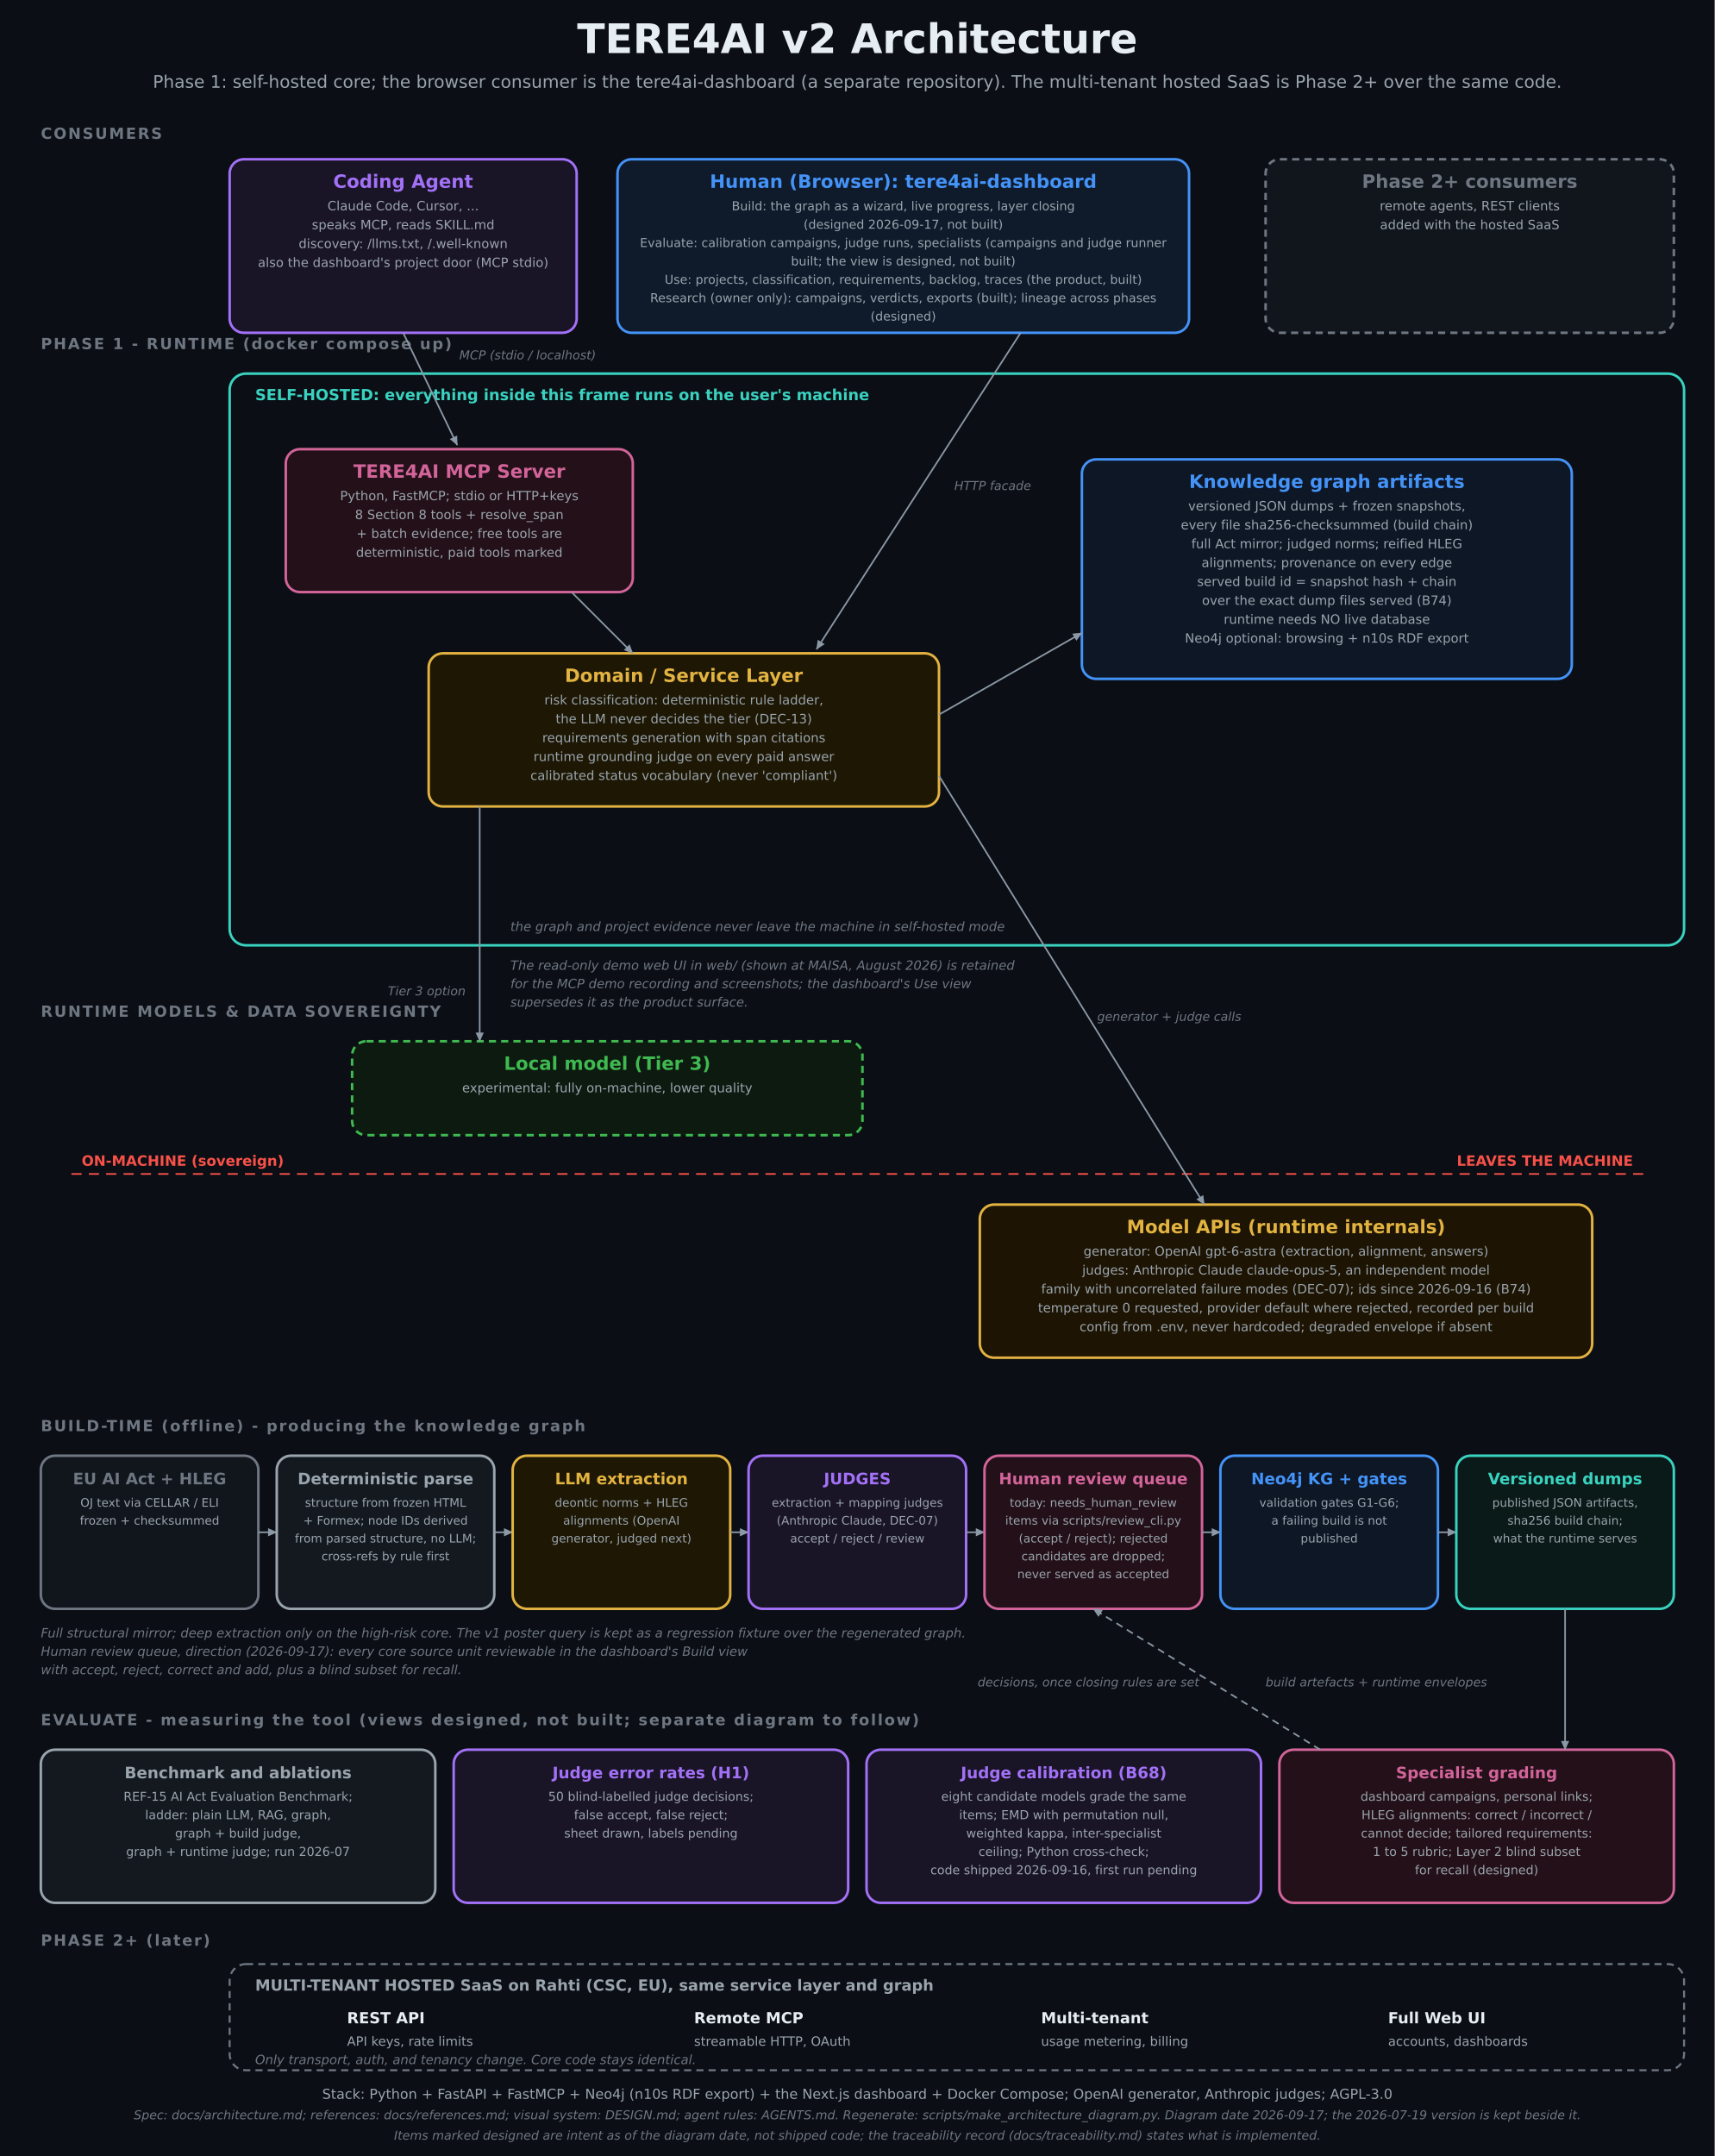
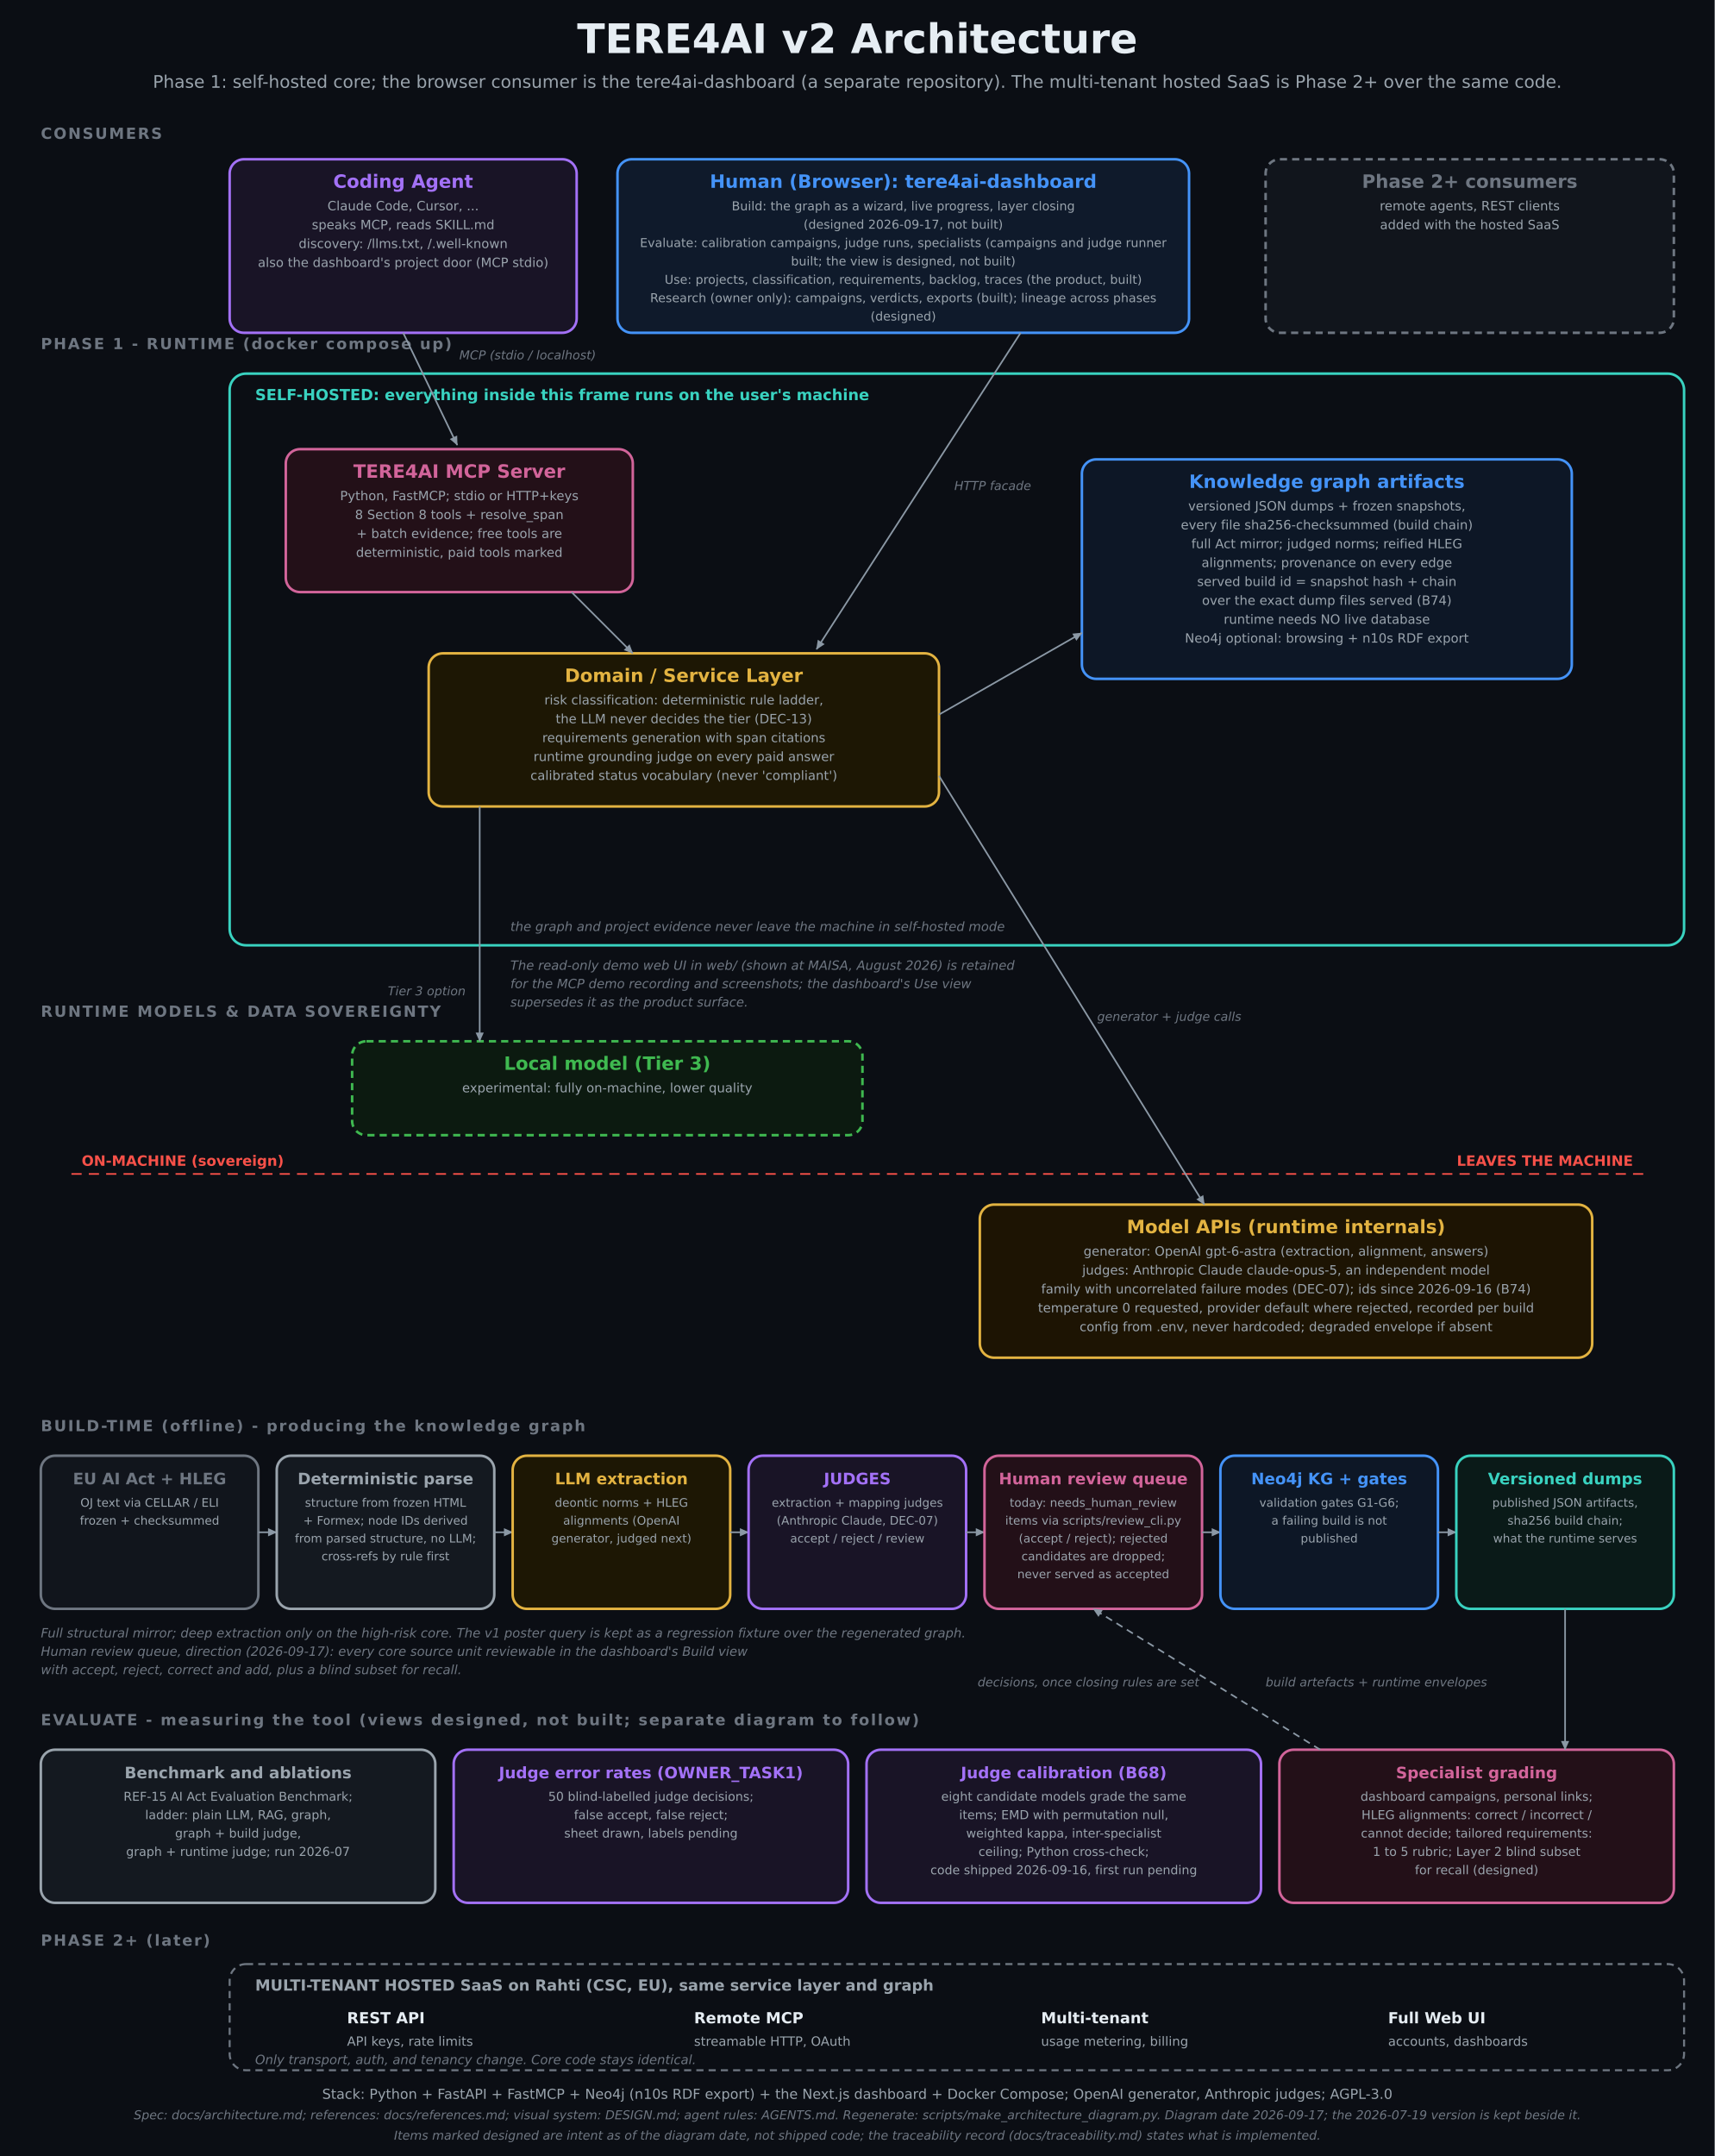
<svg xmlns="http://www.w3.org/2000/svg" width="1680" height="2112" viewBox="0 0 1680 2112">
  <defs>
    <marker id="ah" markerWidth="11" markerHeight="11" refX="8.5" refY="4" orient="auto" markerUnits="userSpaceOnUse">
      <path d="M0,0 L9,4 L0,8 z" fill="#8b98a5" />
    </marker>
  </defs>
  <rect x="0" y="0" width="1680" height="2112" fill="#0b0e14" />
  <text x="840.0" y="52" font-family="DejaVu Sans, sans-serif" font-size="40" fill="#e6edf3" text-anchor="middle" font-weight="bold">TERE4AI v2  Architecture</text>
  <text x="840.0" y="86" font-family="DejaVu Sans, sans-serif" font-size="17" fill="#9aa4ad" text-anchor="middle">Phase 1: self-hosted core; the browser consumer is the tere4ai-dashboard (a separate repository). The multi-tenant hosted SaaS is Phase 2+ over the same code.</text>
  <text x="40" y="136" font-family="DejaVu Sans, sans-serif" font-size="15" fill="#6e7681" text-anchor="start" font-weight="bold" letter-spacing="1.5">CONSUMERS</text>
  <rect x="225" y="156" width="340" height="170" rx="14" fill="#191426" stroke="#a371f7" stroke-width="2.5" />
  <text x="395.0" y="184" font-family="DejaVu Sans, sans-serif" font-size="18" fill="#a371f7" text-anchor="middle" font-weight="bold">Coding Agent</text>
  <text x="395.0" y="206" font-family="DejaVu Sans, sans-serif" font-size="12.5" fill="#9aa4ad" text-anchor="middle">Claude Code, Cursor, ...</text>
  <text x="395.0" y="224.5" font-family="DejaVu Sans, sans-serif" font-size="12.5" fill="#9aa4ad" text-anchor="middle">speaks MCP, reads SKILL.md</text>
  <text x="395.0" y="243.0" font-family="DejaVu Sans, sans-serif" font-size="12.5" fill="#9aa4ad" text-anchor="middle">discovery: /llms.txt, /.well-known</text>
  <text x="395.0" y="261.5" font-family="DejaVu Sans, sans-serif" font-size="12.5" fill="#9aa4ad" text-anchor="middle">also the dashboard's project door (MCP stdio)</text>
  <rect x="605" y="156" width="560" height="170" rx="14" fill="#0f1a2b" stroke="#4493f8" stroke-width="2.5" />
  <text x="885.0" y="184" font-family="DejaVu Sans, sans-serif" font-size="18" fill="#4493f8" text-anchor="middle" font-weight="bold">Human (Browser): tere4ai-dashboard</text>
  <text x="885.0" y="206" font-family="DejaVu Sans, sans-serif" font-size="12" fill="#9aa4ad" text-anchor="middle">Build: the graph as a wizard, live progress, layer closing</text>
  <text x="885.0" y="224" font-family="DejaVu Sans, sans-serif" font-size="12" fill="#9aa4ad" text-anchor="middle">(designed 2026-09-17, not built)</text>
  <text x="885.0" y="242" font-family="DejaVu Sans, sans-serif" font-size="12" fill="#9aa4ad" text-anchor="middle">Evaluate: calibration campaigns, judge runs, specialists (campaigns and judge runner</text>
  <text x="885.0" y="260" font-family="DejaVu Sans, sans-serif" font-size="12" fill="#9aa4ad" text-anchor="middle">built; the view is designed, not built)</text>
  <text x="885.0" y="278" font-family="DejaVu Sans, sans-serif" font-size="12" fill="#9aa4ad" text-anchor="middle">Use: projects, classification, requirements, backlog, traces (the product, built)</text>
  <text x="885.0" y="296" font-family="DejaVu Sans, sans-serif" font-size="12" fill="#9aa4ad" text-anchor="middle">Research (owner only): campaigns, verdicts, exports (built); lineage across phases</text>
  <text x="885.0" y="314" font-family="DejaVu Sans, sans-serif" font-size="12" fill="#9aa4ad" text-anchor="middle">(designed)</text>
  <rect x="1240" y="156" width="400" height="170" rx="14" fill="#11151c" stroke="#6e7681" stroke-width="2.5" stroke-dasharray="7,5" />
  <text x="1440.0" y="184" font-family="DejaVu Sans, sans-serif" font-size="18" fill="#6e7681" text-anchor="middle" font-weight="bold">Phase 2+ consumers</text>
  <text x="1440.0" y="206" font-family="DejaVu Sans, sans-serif" font-size="12.5" fill="#9aa4ad" text-anchor="middle">remote agents, REST clients</text>
  <text x="1440.0" y="224.5" font-family="DejaVu Sans, sans-serif" font-size="12.5" fill="#9aa4ad" text-anchor="middle">added with the hosted SaaS</text>
  <text x="40" y="342" font-family="DejaVu Sans, sans-serif" font-size="15" fill="#6e7681" text-anchor="start" font-weight="bold" letter-spacing="1.5">PHASE 1 - RUNTIME (docker compose up)</text>
  <rect x="225" y="366" width="1425" height="560" rx="16" fill="none" stroke="#39d2c0" stroke-width="2.5" />
  <text x="250" y="392" font-family="DejaVu Sans, sans-serif" font-size="15" fill="#39d2c0" text-anchor="start" font-weight="bold">SELF-HOSTED: everything inside this frame runs on the user's machine</text>
  <line x1="395" y1="326" x2="448" y2="436" stroke="#8b98a5" stroke-width="1.6" marker-end="url(#ah)" />
  <text x="450" y="352" font-family="DejaVu Sans, sans-serif" font-size="12" fill="#6e7681" text-anchor="start" font-style="italic">MCP (stdio / localhost)</text>
  <line x1="1000" y1="326" x2="800" y2="636" stroke="#8b98a5" stroke-width="1.6" marker-end="url(#ah)" />
  <text x="935" y="480" font-family="DejaVu Sans, sans-serif" font-size="12" fill="#6e7681" text-anchor="start" font-style="italic">HTTP facade</text>
  <rect x="280" y="440" width="340" height="140" rx="14" fill="#231018" stroke="#d2649a" stroke-width="2.5" />
  <text x="450.0" y="468" font-family="DejaVu Sans, sans-serif" font-size="18" fill="#d2649a" text-anchor="middle" font-weight="bold">TERE4AI MCP Server</text>
  <text x="450.0" y="490" font-family="DejaVu Sans, sans-serif" font-size="12.5" fill="#9aa4ad" text-anchor="middle">Python, FastMCP; stdio or HTTP+keys</text>
  <text x="450.0" y="508.5" font-family="DejaVu Sans, sans-serif" font-size="12.5" fill="#9aa4ad" text-anchor="middle">8 Section 8 tools + resolve_span</text>
  <text x="450.0" y="527.0" font-family="DejaVu Sans, sans-serif" font-size="12.5" fill="#9aa4ad" text-anchor="middle">+ batch evidence; free tools are</text>
  <text x="450.0" y="545.5" font-family="DejaVu Sans, sans-serif" font-size="12.5" fill="#9aa4ad" text-anchor="middle">deterministic, paid tools marked</text>
  <rect x="420" y="640" width="500" height="150" rx="14" fill="#1d1704" stroke="#e3b341" stroke-width="2.5" />
  <text x="670.0" y="668" font-family="DejaVu Sans, sans-serif" font-size="18" fill="#e3b341" text-anchor="middle" font-weight="bold">Domain / Service Layer</text>
  <text x="670.0" y="690" font-family="DejaVu Sans, sans-serif" font-size="12.5" fill="#9aa4ad" text-anchor="middle">risk classification: deterministic rule ladder,</text>
  <text x="670.0" y="708.5" font-family="DejaVu Sans, sans-serif" font-size="12.5" fill="#9aa4ad" text-anchor="middle">the LLM never decides the tier (DEC-13)</text>
  <text x="670.0" y="727.0" font-family="DejaVu Sans, sans-serif" font-size="12.5" fill="#9aa4ad" text-anchor="middle">requirements generation with span citations</text>
  <text x="670.0" y="745.5" font-family="DejaVu Sans, sans-serif" font-size="12.5" fill="#9aa4ad" text-anchor="middle">runtime grounding judge on every paid answer</text>
  <text x="670.0" y="764.0" font-family="DejaVu Sans, sans-serif" font-size="12.5" fill="#9aa4ad" text-anchor="middle">calibrated status vocabulary (never 'compliant')</text>
  <rect x="1060" y="450" width="480" height="215" rx="14" fill="#0d1726" stroke="#4493f8" stroke-width="2.5" />
  <text x="1300.0" y="478" font-family="DejaVu Sans, sans-serif" font-size="18" fill="#4493f8" text-anchor="middle" font-weight="bold">Knowledge graph artifacts</text>
  <text x="1300.0" y="500" font-family="DejaVu Sans, sans-serif" font-size="12.5" fill="#9aa4ad" text-anchor="middle">versioned JSON dumps + frozen snapshots,</text>
  <text x="1300.0" y="518.5" font-family="DejaVu Sans, sans-serif" font-size="12.5" fill="#9aa4ad" text-anchor="middle">every file sha256-checksummed (build chain)</text>
  <text x="1300.0" y="537.0" font-family="DejaVu Sans, sans-serif" font-size="12.5" fill="#9aa4ad" text-anchor="middle">full Act mirror; judged norms; reified HLEG</text>
  <text x="1300.0" y="555.5" font-family="DejaVu Sans, sans-serif" font-size="12.5" fill="#9aa4ad" text-anchor="middle">alignments; provenance on every edge</text>
  <text x="1300.0" y="574.0" font-family="DejaVu Sans, sans-serif" font-size="12.5" fill="#9aa4ad" text-anchor="middle">served build id = snapshot hash + chain</text>
  <text x="1300.0" y="592.5" font-family="DejaVu Sans, sans-serif" font-size="12.5" fill="#9aa4ad" text-anchor="middle">over the exact dump files served (B74)</text>
  <text x="1300.0" y="611.0" font-family="DejaVu Sans, sans-serif" font-size="12.5" fill="#9aa4ad" text-anchor="middle">runtime needs NO live database</text>
  <text x="1300.0" y="629.5" font-family="DejaVu Sans, sans-serif" font-size="12.5" fill="#9aa4ad" text-anchor="middle">Neo4j optional: browsing + n10s RDF export</text>
  <line x1="560" y1="580" x2="620" y2="640" stroke="#8b98a5" stroke-width="1.6" marker-end="url(#ah)" />
  <line x1="920" y1="700" x2="1060" y2="620" stroke="#8b98a5" stroke-width="1.6" marker-end="url(#ah)" />
  <text x="500" y="912" font-family="DejaVu Sans, sans-serif" font-size="12.5" fill="#6e7681" text-anchor="start" font-style="italic">the graph and project evidence never leave the machine in self-hosted mode</text>
  <text x="500" y="950" font-family="DejaVu Sans, sans-serif" font-size="12.5" fill="#6e7681" text-anchor="start" font-style="italic">The read-only demo web UI in web/ (shown at MAISA, August 2026) is retained</text>
  <text x="500" y="968" font-family="DejaVu Sans, sans-serif" font-size="12.5" fill="#6e7681" text-anchor="start" font-style="italic">for the MCP demo recording and screenshots; the dashboard's Use view</text>
  <text x="500" y="986" font-family="DejaVu Sans, sans-serif" font-size="12.5" fill="#6e7681" text-anchor="start" font-style="italic">supersedes it as the product surface.</text>
  <text x="40" y="996" font-family="DejaVu Sans, sans-serif" font-size="15" fill="#6e7681" text-anchor="start" font-weight="bold" letter-spacing="1.5">RUNTIME MODELS &amp; DATA SOVEREIGNTY</text>
  <rect x="345" y="1020" width="500" height="92" rx="14" fill="#0c1a10" stroke="#3fb950" stroke-width="2.5" stroke-dasharray="7,5" />
  <text x="595.0" y="1048" font-family="DejaVu Sans, sans-serif" font-size="18" fill="#3fb950" text-anchor="middle" font-weight="bold">Local model (Tier 3)</text>
  <text x="595.0" y="1070" font-family="DejaVu Sans, sans-serif" font-size="12.5" fill="#9aa4ad" text-anchor="middle">experimental: fully on-machine, lower quality</text>
  <line x1="470" y1="790" x2="470" y2="1020" stroke="#8b98a5" stroke-width="1.6" marker-end="url(#ah)" />
  <text x="380" y="975" font-family="DejaVu Sans, sans-serif" font-size="12" fill="#6e7681" text-anchor="start" font-style="italic">Tier 3 option</text>
  <line x1="70" y1="1150" x2="1610" y2="1150" stroke="#f85149" stroke-width="1.6" stroke-dasharray="10,7" />
  <text x="80" y="1142" font-family="DejaVu Sans, sans-serif" font-size="14" fill="#f85149" text-anchor="start" font-weight="bold">ON-MACHINE (sovereign)</text>
  <text x="1600" y="1142" font-family="DejaVu Sans, sans-serif" font-size="14" fill="#f85149" text-anchor="end" font-weight="bold">LEAVES THE MACHINE</text>
  <rect x="960" y="1180" width="600" height="150" rx="14" fill="#1d1403" stroke="#e3b341" stroke-width="2.5" />
  <text x="1260.0" y="1208" font-family="DejaVu Sans, sans-serif" font-size="18" fill="#e3b341" text-anchor="middle" font-weight="bold">Model APIs (runtime internals)</text>
  <text x="1260.0" y="1230" font-family="DejaVu Sans, sans-serif" font-size="12.5" fill="#9aa4ad" text-anchor="middle">generator: OpenAI gpt-6-astra (extraction, alignment, answers)</text>
  <text x="1260.0" y="1248.5" font-family="DejaVu Sans, sans-serif" font-size="12.5" fill="#9aa4ad" text-anchor="middle">judges: Anthropic Claude claude-opus-5, an independent model</text>
  <text x="1260.0" y="1267.0" font-family="DejaVu Sans, sans-serif" font-size="12.5" fill="#9aa4ad" text-anchor="middle">family with uncorrelated failure modes (DEC-07); ids since 2026-09-16 (B74)</text>
  <text x="1260.0" y="1285.5" font-family="DejaVu Sans, sans-serif" font-size="12.5" fill="#9aa4ad" text-anchor="middle">temperature 0 requested, provider default where rejected, recorded per build</text>
  <text x="1260.0" y="1304.0" font-family="DejaVu Sans, sans-serif" font-size="12.5" fill="#9aa4ad" text-anchor="middle">config from .env, never hardcoded; degraded envelope if absent</text>
  <line x1="920" y1="760" x2="1180" y2="1180" stroke="#8b98a5" stroke-width="1.6" marker-end="url(#ah)" />
  <text x="1075" y="1000" font-family="DejaVu Sans, sans-serif" font-size="12" fill="#6e7681" text-anchor="start" font-style="italic">generator + judge calls</text>
  <text x="40" y="1402" font-family="DejaVu Sans, sans-serif" font-size="15" fill="#6e7681" text-anchor="start" font-weight="bold" letter-spacing="1.5">BUILD-TIME (offline) - producing the knowledge graph</text>
  <rect x="40" y="1426" width="213.143" height="150" rx="14" fill="#11151c" stroke="#6e7681" stroke-width="2.5" />
  <text x="146.571" y="1454" font-family="DejaVu Sans, sans-serif" font-size="15.5" fill="#6e7681" text-anchor="middle" font-weight="bold">EU AI Act + HLEG</text>
  <text x="146.571" y="1476" font-family="DejaVu Sans, sans-serif" font-size="11.5" fill="#9aa4ad" text-anchor="middle">OJ text via CELLAR / ELI</text>
  <text x="146.571" y="1493.5" font-family="DejaVu Sans, sans-serif" font-size="11.5" fill="#9aa4ad" text-anchor="middle">frozen + checksummed</text>
  <line x1="253.143" y1="1501.0" x2="271.143" y2="1501.0" stroke="#8b98a5" stroke-width="1.6" marker-end="url(#ah)" />
  <rect x="271.143" y="1426" width="213.143" height="150" rx="14" fill="#141920" stroke="#9aa4ad" stroke-width="2.5" />
  <text x="377.714" y="1454" font-family="DejaVu Sans, sans-serif" font-size="15.5" fill="#9aa4ad" text-anchor="middle" font-weight="bold">Deterministic parse</text>
  <text x="377.714" y="1476" font-family="DejaVu Sans, sans-serif" font-size="11.5" fill="#9aa4ad" text-anchor="middle">structure from frozen HTML</text>
  <text x="377.714" y="1493.5" font-family="DejaVu Sans, sans-serif" font-size="11.5" fill="#9aa4ad" text-anchor="middle">+ Formex; node IDs derived</text>
  <text x="377.714" y="1511.0" font-family="DejaVu Sans, sans-serif" font-size="11.5" fill="#9aa4ad" text-anchor="middle">from parsed structure, no LLM;</text>
  <text x="377.714" y="1528.5" font-family="DejaVu Sans, sans-serif" font-size="11.5" fill="#9aa4ad" text-anchor="middle">cross-refs by rule first</text>
  <line x1="484.286" y1="1501.0" x2="502.286" y2="1501.0" stroke="#8b98a5" stroke-width="1.6" marker-end="url(#ah)" />
  <rect x="502.286" y="1426" width="213.143" height="150" rx="14" fill="#1d1704" stroke="#e3b341" stroke-width="2.5" />
  <text x="608.857" y="1454" font-family="DejaVu Sans, sans-serif" font-size="15.5" fill="#e3b341" text-anchor="middle" font-weight="bold">LLM extraction</text>
  <text x="608.857" y="1476" font-family="DejaVu Sans, sans-serif" font-size="11.5" fill="#9aa4ad" text-anchor="middle">deontic norms + HLEG</text>
  <text x="608.857" y="1493.5" font-family="DejaVu Sans, sans-serif" font-size="11.5" fill="#9aa4ad" text-anchor="middle">alignments (OpenAI</text>
  <text x="608.857" y="1511.0" font-family="DejaVu Sans, sans-serif" font-size="11.5" fill="#9aa4ad" text-anchor="middle">generator, judged next)</text>
  <line x1="715.429" y1="1501.0" x2="733.429" y2="1501.0" stroke="#8b98a5" stroke-width="1.6" marker-end="url(#ah)" />
  <rect x="733.429" y="1426" width="213.143" height="150" rx="14" fill="#191426" stroke="#a371f7" stroke-width="2.5" />
  <text x="840" y="1454" font-family="DejaVu Sans, sans-serif" font-size="15.5" fill="#a371f7" text-anchor="middle" font-weight="bold">JUDGES</text>
  <text x="840" y="1476" font-family="DejaVu Sans, sans-serif" font-size="11.5" fill="#9aa4ad" text-anchor="middle">extraction + mapping judges</text>
  <text x="840" y="1493.5" font-family="DejaVu Sans, sans-serif" font-size="11.5" fill="#9aa4ad" text-anchor="middle">(Anthropic Claude, DEC-07)</text>
  <text x="840" y="1511.0" font-family="DejaVu Sans, sans-serif" font-size="11.5" fill="#9aa4ad" text-anchor="middle">accept / reject / review</text>
  <line x1="946.571" y1="1501.0" x2="964.571" y2="1501.0" stroke="#8b98a5" stroke-width="1.6" marker-end="url(#ah)" />
  <rect x="964.571" y="1426" width="213.143" height="150" rx="14" fill="#231018" stroke="#d2649a" stroke-width="2.5" />
  <text x="1071.143" y="1454" font-family="DejaVu Sans, sans-serif" font-size="15.5" fill="#d2649a" text-anchor="middle" font-weight="bold">Human review queue</text>
  <text x="1071.143" y="1476" font-family="DejaVu Sans, sans-serif" font-size="11.5" fill="#9aa4ad" text-anchor="middle">today: needs_human_review</text>
  <text x="1071.143" y="1493.5" font-family="DejaVu Sans, sans-serif" font-size="11.5" fill="#9aa4ad" text-anchor="middle">items via scripts/review_cli.py</text>
  <text x="1071.143" y="1511.0" font-family="DejaVu Sans, sans-serif" font-size="11.5" fill="#9aa4ad" text-anchor="middle">(accept / reject); rejected</text>
  <text x="1071.143" y="1528.5" font-family="DejaVu Sans, sans-serif" font-size="11.5" fill="#9aa4ad" text-anchor="middle">candidates are dropped;</text>
  <text x="1071.143" y="1546.0" font-family="DejaVu Sans, sans-serif" font-size="11.5" fill="#9aa4ad" text-anchor="middle">never served as accepted</text>
  <line x1="1177.714" y1="1501.0" x2="1195.714" y2="1501.0" stroke="#8b98a5" stroke-width="1.6" marker-end="url(#ah)" />
  <rect x="1195.714" y="1426" width="213.143" height="150" rx="14" fill="#0d1726" stroke="#4493f8" stroke-width="2.5" />
  <text x="1302.286" y="1454" font-family="DejaVu Sans, sans-serif" font-size="15.5" fill="#4493f8" text-anchor="middle" font-weight="bold">Neo4j KG + gates</text>
  <text x="1302.286" y="1476" font-family="DejaVu Sans, sans-serif" font-size="11.5" fill="#9aa4ad" text-anchor="middle">validation gates G1-G6;</text>
  <text x="1302.286" y="1493.5" font-family="DejaVu Sans, sans-serif" font-size="11.5" fill="#9aa4ad" text-anchor="middle">a failing build is not</text>
  <text x="1302.286" y="1511.0" font-family="DejaVu Sans, sans-serif" font-size="11.5" fill="#9aa4ad" text-anchor="middle">published</text>
  <line x1="1408.857" y1="1501.0" x2="1426.857" y2="1501.0" stroke="#8b98a5" stroke-width="1.6" marker-end="url(#ah)" />
  <rect x="1426.857" y="1426" width="213.143" height="150" rx="14" fill="#0a1a18" stroke="#39d2c0" stroke-width="2.5" />
  <text x="1533.429" y="1454" font-family="DejaVu Sans, sans-serif" font-size="15.5" fill="#39d2c0" text-anchor="middle" font-weight="bold">Versioned dumps</text>
  <text x="1533.429" y="1476" font-family="DejaVu Sans, sans-serif" font-size="11.5" fill="#9aa4ad" text-anchor="middle">published JSON artifacts,</text>
  <text x="1533.429" y="1493.5" font-family="DejaVu Sans, sans-serif" font-size="11.5" fill="#9aa4ad" text-anchor="middle">sha256 build chain;</text>
  <text x="1533.429" y="1511.0" font-family="DejaVu Sans, sans-serif" font-size="11.5" fill="#9aa4ad" text-anchor="middle">what the runtime serves</text>
  <text x="40" y="1604" font-family="DejaVu Sans, sans-serif" font-size="12.5" fill="#6e7681" text-anchor="start" font-style="italic">Full structural mirror; deep extraction only on the high-risk core. The v1 poster query is kept as a regression fixture over the regenerated graph.</text>
  <text x="40" y="1622" font-family="DejaVu Sans, sans-serif" font-size="12.5" fill="#6e7681" text-anchor="start" font-style="italic">Human review queue, direction (2026-09-17): every core source unit reviewable in the dashboard's Build view</text>
  <text x="40" y="1640" font-family="DejaVu Sans, sans-serif" font-size="12.5" fill="#6e7681" text-anchor="start" font-style="italic">with accept, reject, correct and add, plus a blind subset for recall.</text>
  <text x="40" y="1690" font-family="DejaVu Sans, sans-serif" font-size="15" fill="#6e7681" text-anchor="start" font-weight="bold" letter-spacing="1.5">EVALUATE - measuring the tool (views designed, not built; separate diagram to follow)</text>
  <rect x="40" y="1714" width="386.5" height="150" rx="14" fill="#141920" stroke="#9aa4ad" stroke-width="2.5" />
  <text x="233.25" y="1742" font-family="DejaVu Sans, sans-serif" font-size="15.5" fill="#9aa4ad" text-anchor="middle" font-weight="bold">Benchmark and ablations</text>
  <text x="233.25" y="1764" font-family="DejaVu Sans, sans-serif" font-size="12" fill="#9aa4ad" text-anchor="middle">REF-15 AI Act Evaluation Benchmark;</text>
  <text x="233.25" y="1782" font-family="DejaVu Sans, sans-serif" font-size="12" fill="#9aa4ad" text-anchor="middle">ladder: plain LLM, RAG, graph,</text>
  <text x="233.25" y="1800" font-family="DejaVu Sans, sans-serif" font-size="12" fill="#9aa4ad" text-anchor="middle">graph + build judge,</text>
  <text x="233.25" y="1818" font-family="DejaVu Sans, sans-serif" font-size="12" fill="#9aa4ad" text-anchor="middle">graph + runtime judge; run 2026-07</text>
  <rect x="444.5" y="1714" width="386.5" height="150" rx="14" fill="#191426" stroke="#a371f7" stroke-width="2.5" />
-   <text x="637.75" y="1742" font-family="DejaVu Sans, sans-serif" font-size="15.5" fill="#a371f7" text-anchor="middle" font-weight="bold">Judge error rates (H1)</text>
+   <text x="637.75" y="1742" font-family="DejaVu Sans, sans-serif" font-size="15.5" fill="#a371f7" text-anchor="middle" font-weight="bold">Judge error rates (OWNER_TASK1)</text>
  <text x="637.75" y="1764" font-family="DejaVu Sans, sans-serif" font-size="12" fill="#9aa4ad" text-anchor="middle">50 blind-labelled judge decisions;</text>
  <text x="637.75" y="1782" font-family="DejaVu Sans, sans-serif" font-size="12" fill="#9aa4ad" text-anchor="middle">false accept, false reject;</text>
  <text x="637.75" y="1800" font-family="DejaVu Sans, sans-serif" font-size="12" fill="#9aa4ad" text-anchor="middle">sheet drawn, labels pending</text>
  <rect x="849.0" y="1714" width="386.5" height="150" rx="14" fill="#191426" stroke="#a371f7" stroke-width="2.5" />
  <text x="1042.25" y="1742" font-family="DejaVu Sans, sans-serif" font-size="15.5" fill="#a371f7" text-anchor="middle" font-weight="bold">Judge calibration (B68)</text>
  <text x="1042.25" y="1764" font-family="DejaVu Sans, sans-serif" font-size="12" fill="#9aa4ad" text-anchor="middle">eight candidate models grade the same</text>
  <text x="1042.25" y="1782" font-family="DejaVu Sans, sans-serif" font-size="12" fill="#9aa4ad" text-anchor="middle">items; EMD with permutation null,</text>
  <text x="1042.25" y="1800" font-family="DejaVu Sans, sans-serif" font-size="12" fill="#9aa4ad" text-anchor="middle">weighted kappa, inter-specialist</text>
  <text x="1042.25" y="1818" font-family="DejaVu Sans, sans-serif" font-size="12" fill="#9aa4ad" text-anchor="middle">ceiling; Python cross-check;</text>
  <text x="1042.25" y="1836" font-family="DejaVu Sans, sans-serif" font-size="12" fill="#9aa4ad" text-anchor="middle">code shipped 2026-09-16, first run pending</text>
  <rect x="1253.5" y="1714" width="386.5" height="150" rx="14" fill="#231018" stroke="#d2649a" stroke-width="2.5" />
  <text x="1446.75" y="1742" font-family="DejaVu Sans, sans-serif" font-size="15.5" fill="#d2649a" text-anchor="middle" font-weight="bold">Specialist grading</text>
  <text x="1446.75" y="1764" font-family="DejaVu Sans, sans-serif" font-size="12" fill="#9aa4ad" text-anchor="middle">dashboard campaigns, personal links;</text>
  <text x="1446.75" y="1782" font-family="DejaVu Sans, sans-serif" font-size="12" fill="#9aa4ad" text-anchor="middle">HLEG alignments: correct / incorrect /</text>
  <text x="1446.75" y="1800" font-family="DejaVu Sans, sans-serif" font-size="12" fill="#9aa4ad" text-anchor="middle">cannot decide; tailored requirements:</text>
  <text x="1446.75" y="1818" font-family="DejaVu Sans, sans-serif" font-size="12" fill="#9aa4ad" text-anchor="middle">1 to 5 rubric; Layer 2 blind subset</text>
  <text x="1446.75" y="1836" font-family="DejaVu Sans, sans-serif" font-size="12" fill="#9aa4ad" text-anchor="middle">for recall (designed)</text>
  <line x1="1533.429" y1="1576" x2="1533.429" y2="1714" stroke="#8b98a5" stroke-width="1.6" marker-end="url(#ah)" />
  <text x="1240" y="1652" font-family="DejaVu Sans, sans-serif" font-size="12" fill="#6e7681" text-anchor="start" font-style="italic">build artefacts + runtime envelopes</text>
  <line x1="1293.5" y1="1714" x2="1071.143" y2="1576" stroke="#8b98a5" stroke-width="1.6" stroke-dasharray="7,5" marker-end="url(#ah)" />
  <text x="1175" y="1652" font-family="DejaVu Sans, sans-serif" font-size="12" fill="#6e7681" text-anchor="end" font-style="italic">decisions, once closing rules are set</text>
  <text x="40" y="1906" font-family="DejaVu Sans, sans-serif" font-size="15" fill="#6e7681" text-anchor="start" font-weight="bold" letter-spacing="1.5">PHASE 2+ (later)</text>
  <rect x="225" y="1924" width="1425" height="104" rx="16" fill="none" stroke="#6e7681" stroke-width="2" stroke-dasharray="7,5" />
  <text x="250" y="1950" font-family="DejaVu Sans, sans-serif" font-size="15" fill="#9aa4ad" text-anchor="start" font-weight="bold">MULTI-TENANT HOSTED SaaS on Rahti (CSC, EU), same service layer and graph</text>
  <text x="340" y="1982" font-family="DejaVu Sans, sans-serif" font-size="15" fill="#e6edf3" text-anchor="start" font-weight="bold">REST API</text>
  <text x="340" y="2004" font-family="DejaVu Sans, sans-serif" font-size="12.5" fill="#9aa4ad" text-anchor="start">API keys, rate limits</text>
  <text x="680" y="1982" font-family="DejaVu Sans, sans-serif" font-size="15" fill="#e6edf3" text-anchor="start" font-weight="bold">Remote MCP</text>
  <text x="680" y="2004" font-family="DejaVu Sans, sans-serif" font-size="12.5" fill="#9aa4ad" text-anchor="start">streamable HTTP, OAuth</text>
  <text x="1020" y="1982" font-family="DejaVu Sans, sans-serif" font-size="15" fill="#e6edf3" text-anchor="start" font-weight="bold">Multi-tenant</text>
  <text x="1020" y="2004" font-family="DejaVu Sans, sans-serif" font-size="12.5" fill="#9aa4ad" text-anchor="start">usage metering, billing</text>
  <text x="1360" y="1982" font-family="DejaVu Sans, sans-serif" font-size="15" fill="#e6edf3" text-anchor="start" font-weight="bold">Full Web UI</text>
  <text x="1360" y="2004" font-family="DejaVu Sans, sans-serif" font-size="12.5" fill="#9aa4ad" text-anchor="start">accounts, dashboards</text>
  <text x="250" y="2022" font-family="DejaVu Sans, sans-serif" font-size="12.5" fill="#6e7681" text-anchor="start" font-style="italic">Only transport, auth, and tenancy change. Core code stays identical.</text>
  <text x="840.0" y="2056" font-family="DejaVu Sans, sans-serif" font-size="13.5" fill="#9aa4ad" text-anchor="middle">Stack: Python + FastAPI + FastMCP + Neo4j (n10s RDF export) + the Next.js dashboard + Docker Compose; OpenAI generator, Anthropic judges; AGPL-3.0</text>
  <text x="840.0" y="2076" font-family="DejaVu Sans, sans-serif" font-size="12" fill="#6e7681" text-anchor="middle" font-style="italic">Spec: docs/architecture.md; references: docs/references.md; visual system: DESIGN.md; agent rules: AGENTS.md. Regenerate: scripts/make_architecture_diagram.py. Diagram date 2026-09-17; the 2026-07-19 version is kept beside it.</text>
  <text x="840.0" y="2096" font-family="DejaVu Sans, sans-serif" font-size="12" fill="#6e7681" text-anchor="middle" font-style="italic">Items marked designed are intent as of the diagram date, not shipped code; the traceability record (docs/traceability.md) states what is implemented.</text>
</svg>
